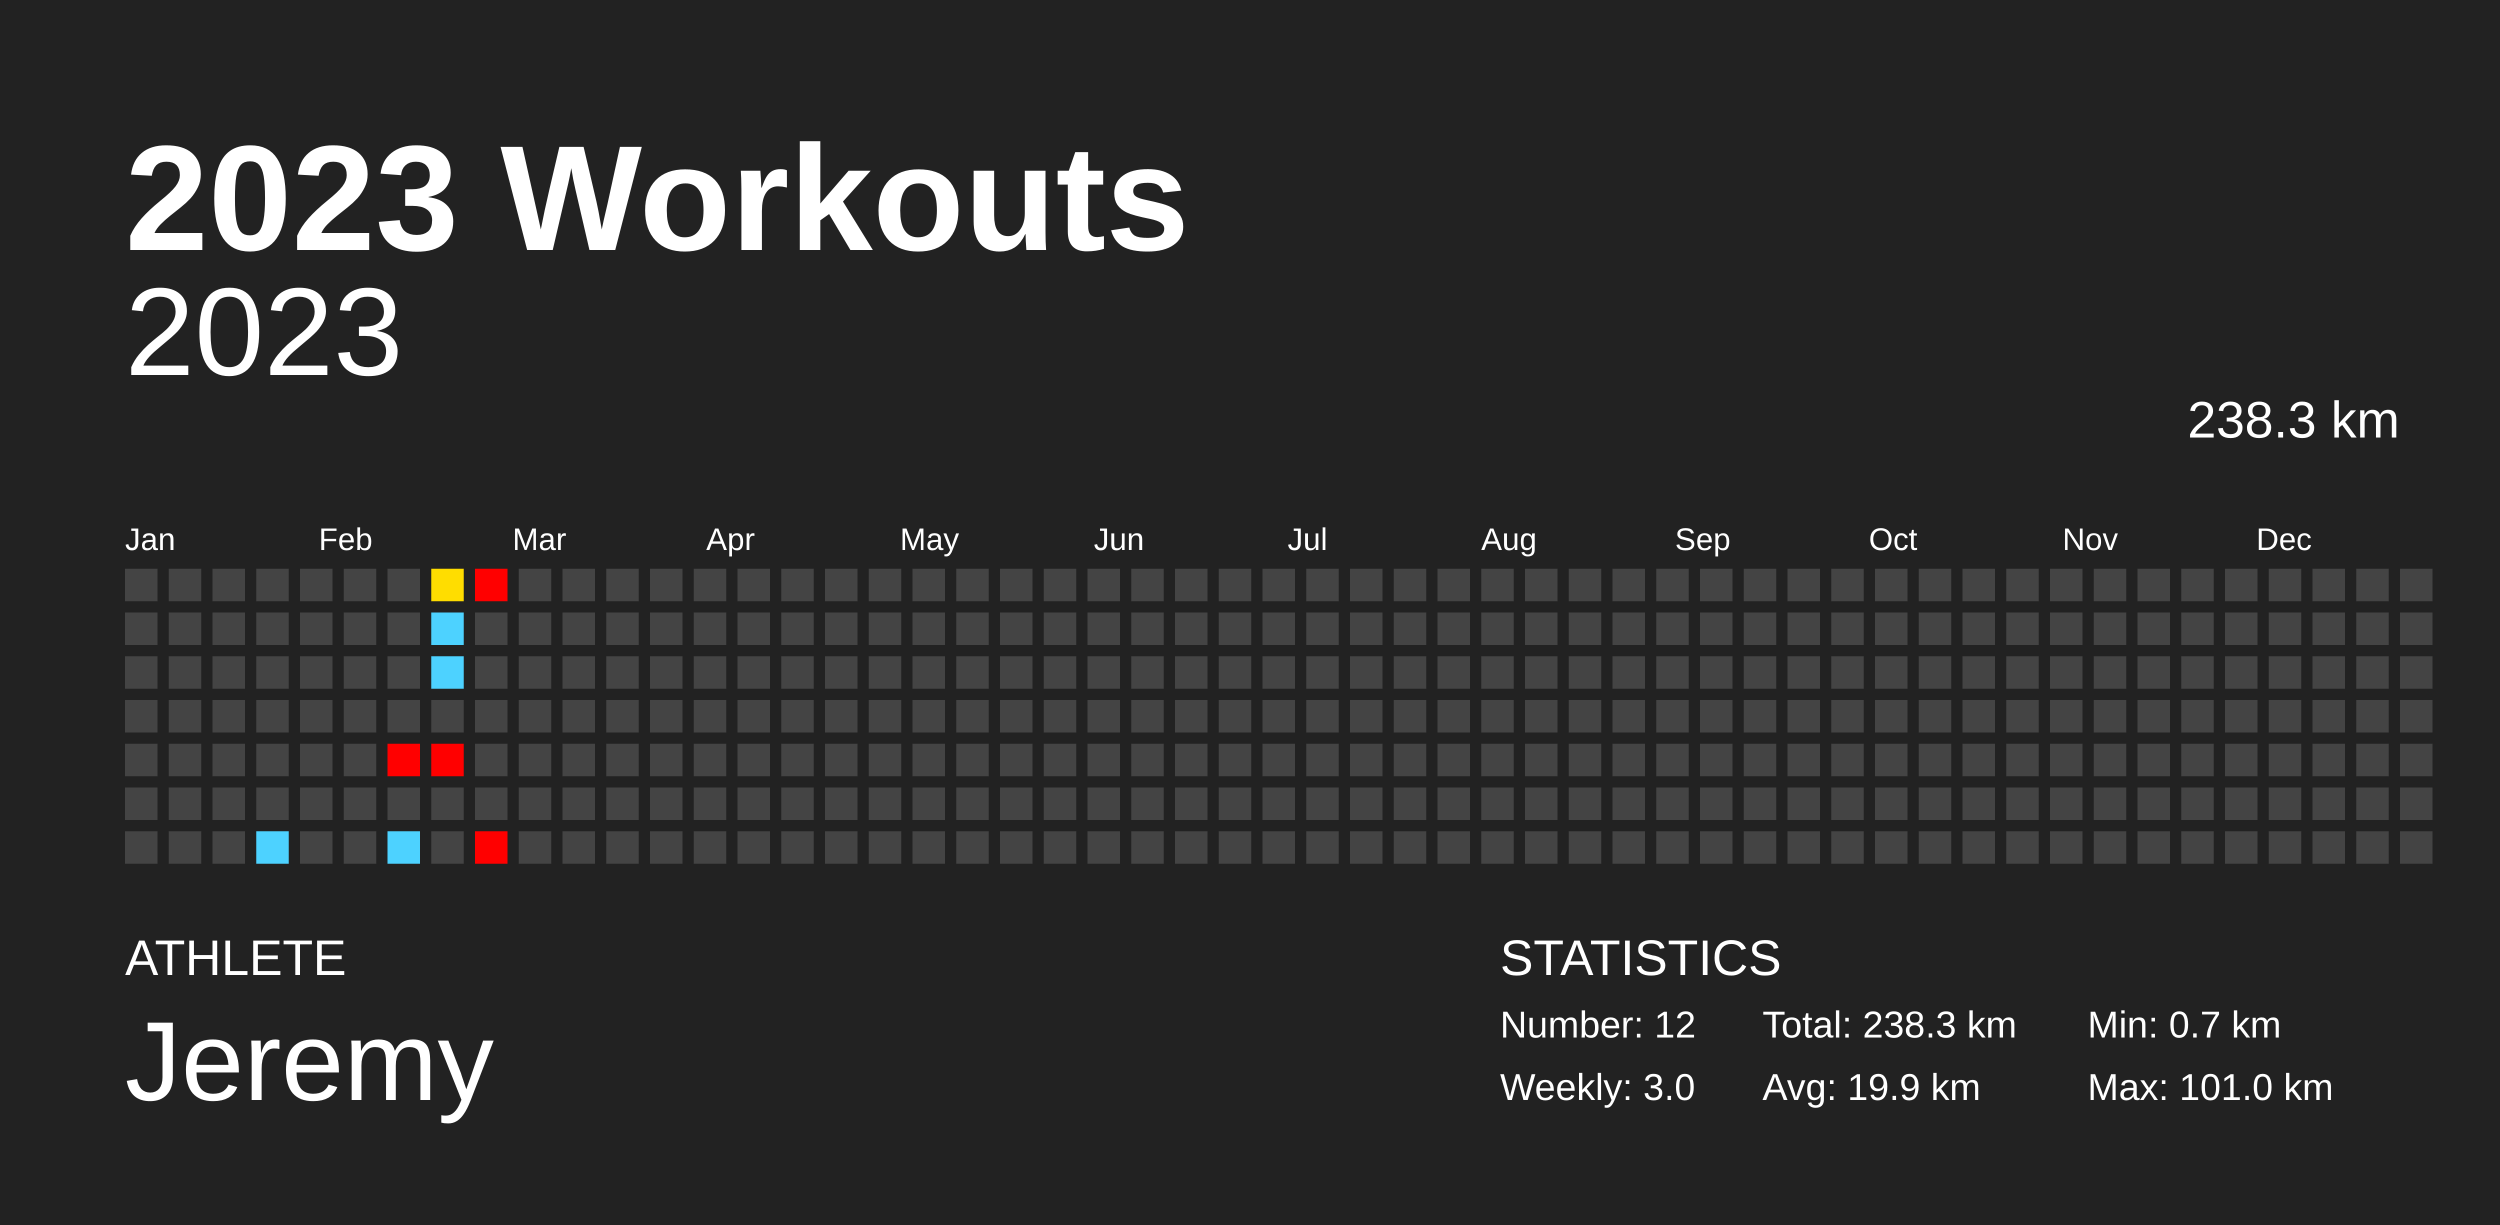
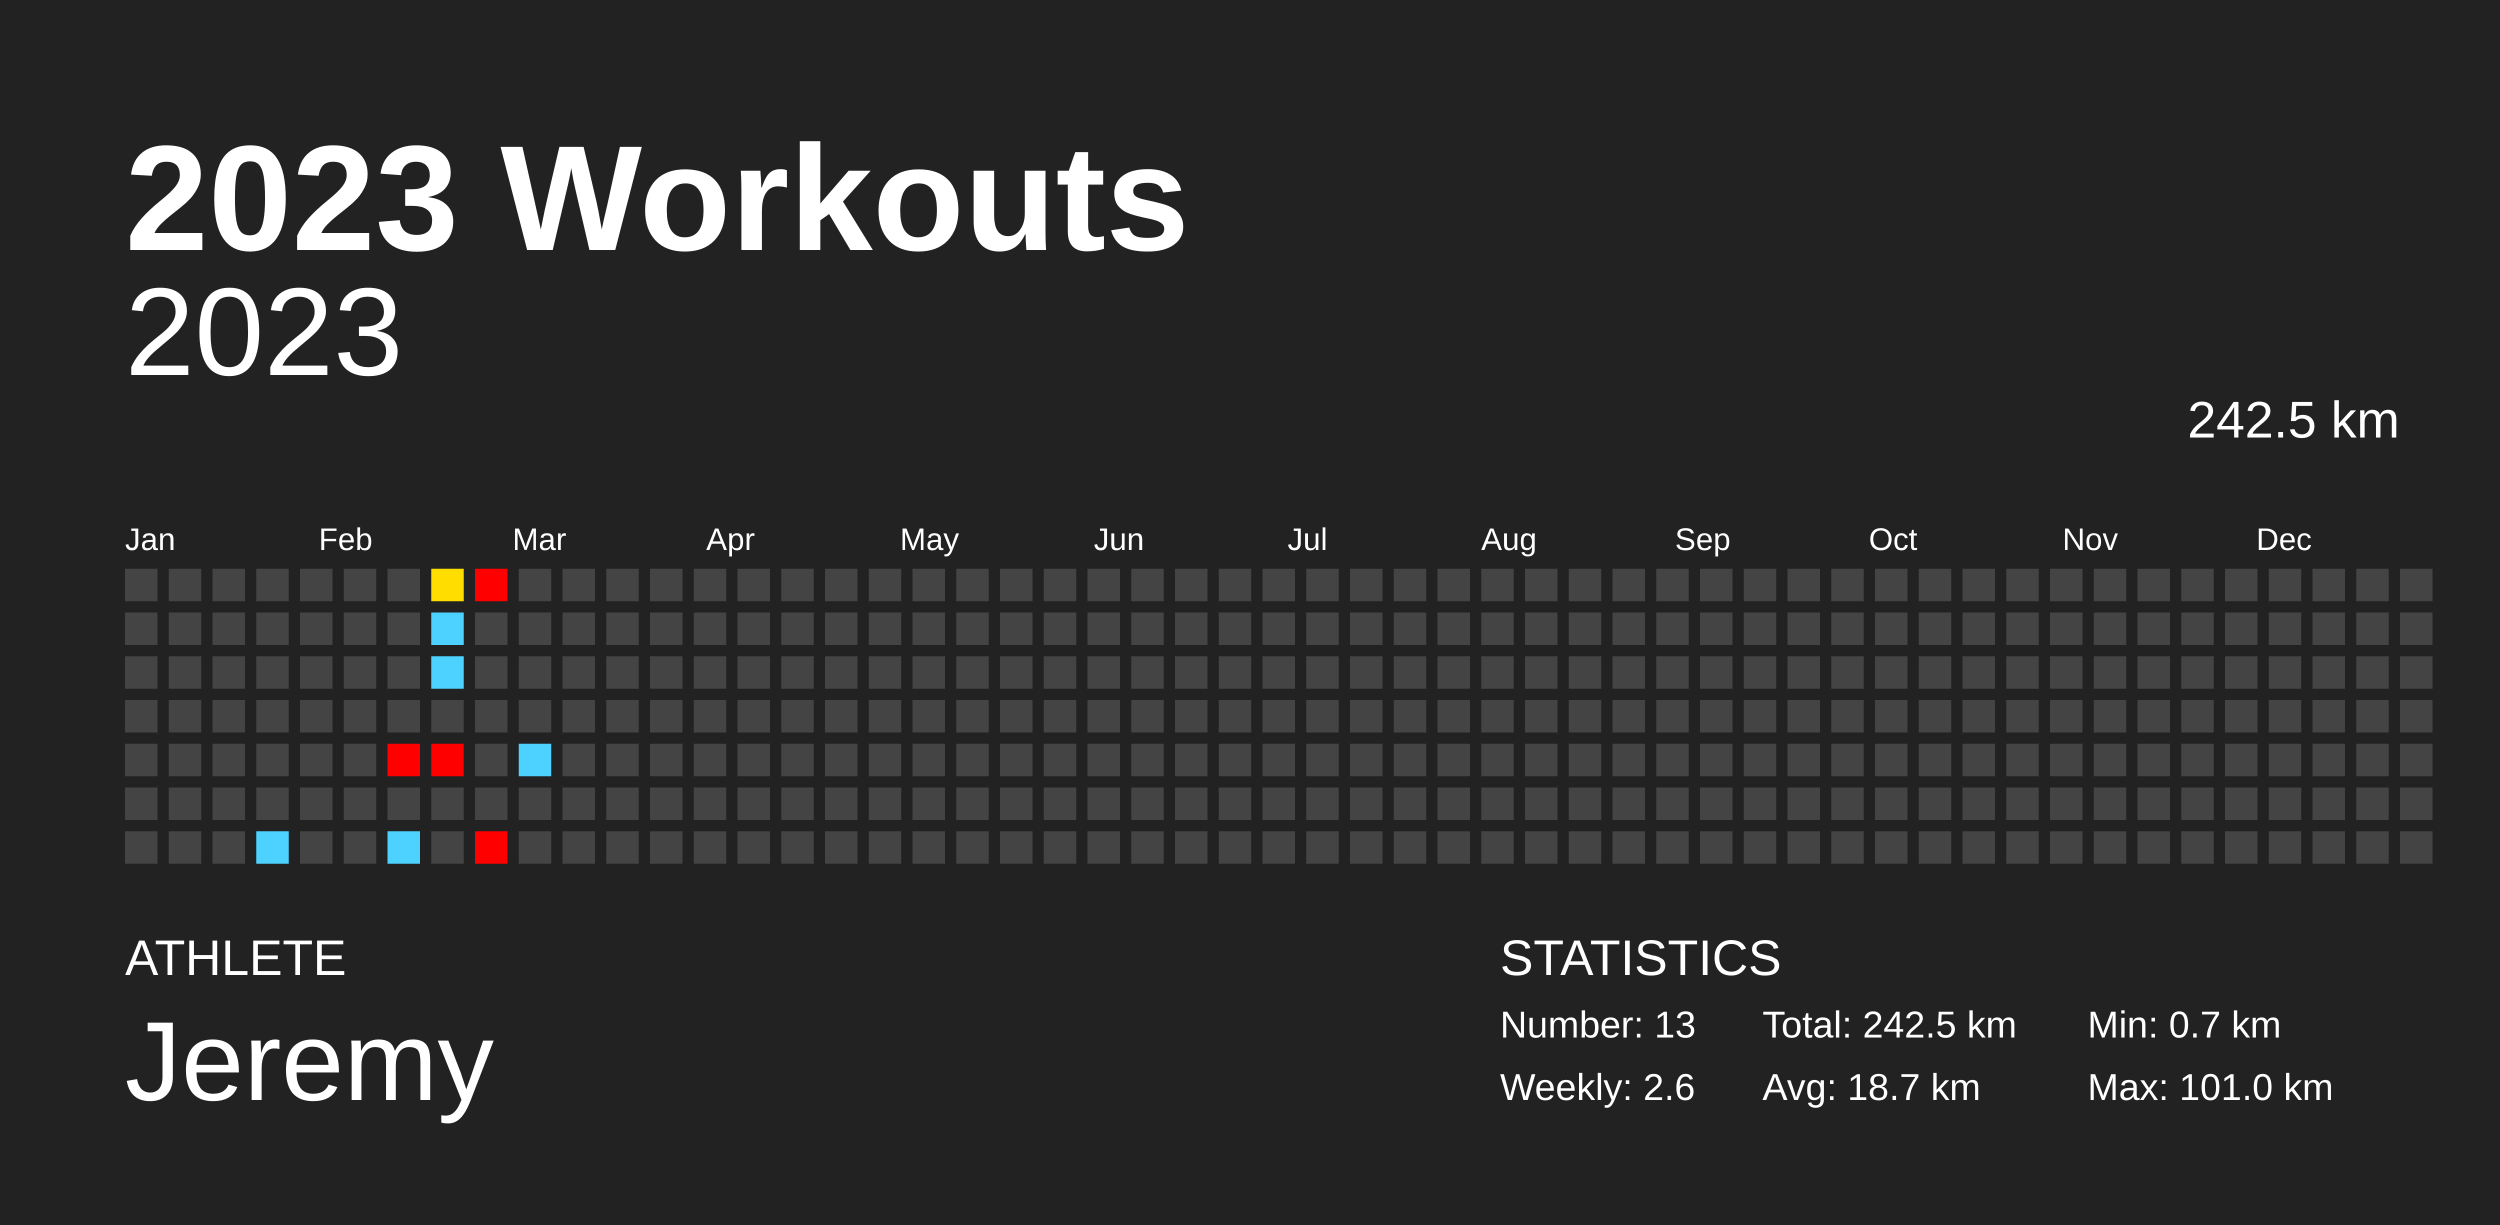
<svg xmlns="http://www.w3.org/2000/svg" baseProfile="full" height="98mm" version="1.1" viewBox="0,0,200,98" width="200mm">
  <defs />
  <rect fill="#222222" height="98" width="200" x="0" y="0" />
  <text fill="#FFFFFF" style="font-size:12px; font-family:Arial; font-weight:bold;" x="10" y="20">2023 Workouts</text>
  <text fill="#FFFFFF" style="font-size:4px; font-family:Arial" x="10" y="78">ATHLETE</text>
  <text fill="#FFFFFF" style="font-size:9px; font-family:Arial" x="10" y="88">Jeremy</text>
  <text fill="#FFFFFF" style="font-size:4px; font-family:Arial" x="120" y="78">STATISTICS</text>
-   <text fill="#FFFFFF" style="font-size:3px; font-family:Arial" x="120" y="83">Number: 12</text>
-   <text fill="#FFFFFF" style="font-size:3px; font-family:Arial" x="120" y="88">Weekly: 3.0</text>
-   <text fill="#FFFFFF" style="font-size:3px; font-family:Arial" x="141" y="83">Total: 238.3 km</text>
-   <text fill="#FFFFFF" style="font-size:3px; font-family:Arial" x="141" y="88">Avg: 19.9 km</text>
+   <text fill="#FFFFFF" style="font-size:3px; font-family:Arial" x="120" y="83">Number: 13</text>
+   <text fill="#FFFFFF" style="font-size:3px; font-family:Arial" x="120" y="88">Weekly: 2.6</text>
+   <text fill="#FFFFFF" style="font-size:3px; font-family:Arial" x="141" y="83">Total: 242.5 km</text>
+   <text fill="#FFFFFF" style="font-size:3px; font-family:Arial" x="141" y="88">Avg: 18.7 km</text>
  <text fill="#FFFFFF" style="font-size:3px; font-family:Arial" x="167" y="83">Min: 0.7 km</text>
  <text fill="#FFFFFF" style="font-size:3px; font-family:Arial" x="167" y="88">Max: 101.0 km</text>
  <text alignment-baseline="hanging" fill="#FFFFFF" style="font-size:10.0px; font-family:Arial;" x="10" y="30">2023</text>
-   <text alignment-baseline="hanging" fill="#FFFFFF" style="font-size:4.125px; font-family:Arial;" x="175" y="35">238.3 km</text>
+   <text alignment-baseline="hanging" fill="#FFFFFF" style="font-size:4.125px; font-family:Arial;" x="175" y="35">242.5 km</text>
  <text fill="#FFFFFF" style="font-size:2.5px; font-family:Arial" x="10.0" y="44">Jan</text>
  <text fill="#FFFFFF" style="font-size:2.5px; font-family:Arial" x="25.5" y="44">Feb</text>
  <text fill="#FFFFFF" style="font-size:2.5px; font-family:Arial" x="41.0" y="44">Mar</text>
  <text fill="#FFFFFF" style="font-size:2.5px; font-family:Arial" x="56.5" y="44">Apr</text>
  <text fill="#FFFFFF" style="font-size:2.5px; font-family:Arial" x="72.0" y="44">May</text>
  <text fill="#FFFFFF" style="font-size:2.5px; font-family:Arial" x="87.5" y="44">Jun</text>
  <text fill="#FFFFFF" style="font-size:2.5px; font-family:Arial" x="103.0" y="44">Jul</text>
  <text fill="#FFFFFF" style="font-size:2.5px; font-family:Arial" x="118.5" y="44">Aug</text>
  <text fill="#FFFFFF" style="font-size:2.5px; font-family:Arial" x="134.0" y="44">Sep</text>
  <text fill="#FFFFFF" style="font-size:2.5px; font-family:Arial" x="149.5" y="44">Oct</text>
  <text fill="#FFFFFF" style="font-size:2.5px; font-family:Arial" x="165.0" y="44">Nov</text>
  <text fill="#FFFFFF" style="font-size:2.5px; font-family:Arial" x="180.5" y="44">Dec</text>
  <rect fill="#444444" height="2.6" width="2.6" x="10.0" y="45.5" />
  <rect fill="#444444" height="2.6" width="2.6" x="10.0" y="49.0" />
  <rect fill="#444444" height="2.6" width="2.6" x="10.0" y="52.5" />
  <rect fill="#444444" height="2.6" width="2.6" x="10.0" y="56.0" />
  <rect fill="#444444" height="2.6" width="2.6" x="10.0" y="59.5" />
  <rect fill="#444444" height="2.6" width="2.6" x="10.0" y="63.0" />
  <rect fill="#444444" height="2.6" width="2.6" x="10.0" y="66.5" />
  <rect fill="#444444" height="2.6" width="2.6" x="13.5" y="45.5" />
  <rect fill="#444444" height="2.6" width="2.6" x="13.5" y="49.0" />
  <rect fill="#444444" height="2.6" width="2.6" x="13.5" y="52.5" />
  <rect fill="#444444" height="2.6" width="2.6" x="13.5" y="56.0" />
  <rect fill="#444444" height="2.6" width="2.6" x="13.5" y="59.5" />
  <rect fill="#444444" height="2.6" width="2.6" x="13.5" y="63.0" />
  <rect fill="#444444" height="2.6" width="2.6" x="13.5" y="66.5" />
  <rect fill="#444444" height="2.6" width="2.6" x="17.0" y="45.5" />
  <rect fill="#444444" height="2.6" width="2.6" x="17.0" y="49.0" />
  <rect fill="#444444" height="2.6" width="2.6" x="17.0" y="52.5" />
  <rect fill="#444444" height="2.6" width="2.6" x="17.0" y="56.0" />
  <rect fill="#444444" height="2.6" width="2.6" x="17.0" y="59.5" />
  <rect fill="#444444" height="2.6" width="2.6" x="17.0" y="63.0" />
  <rect fill="#444444" height="2.6" width="2.6" x="17.0" y="66.5" />
  <rect fill="#444444" height="2.6" width="2.6" x="20.5" y="45.5" />
  <rect fill="#444444" height="2.6" width="2.6" x="20.5" y="49.0" />
  <rect fill="#444444" height="2.6" width="2.6" x="20.5" y="52.5" />
  <rect fill="#444444" height="2.6" width="2.6" x="20.5" y="56.0" />
  <rect fill="#444444" height="2.6" width="2.6" x="20.5" y="59.5" />
  <rect fill="#444444" height="2.6" width="2.6" x="20.5" y="63.0" />
  <rect fill="#4dd2ff" height="2.6" width="2.6" x="20.5" y="66.5" />
  <rect fill="#444444" height="2.6" width="2.6" x="24.0" y="45.5" />
  <rect fill="#444444" height="2.6" width="2.6" x="24.0" y="49.0" />
  <rect fill="#444444" height="2.6" width="2.6" x="24.0" y="52.5" />
  <rect fill="#444444" height="2.6" width="2.6" x="24.0" y="56.0" />
  <rect fill="#444444" height="2.6" width="2.6" x="24.0" y="59.5" />
  <rect fill="#444444" height="2.6" width="2.6" x="24.0" y="63.0" />
  <rect fill="#444444" height="2.6" width="2.6" x="24.0" y="66.5" />
  <rect fill="#444444" height="2.6" width="2.6" x="27.5" y="45.5" />
  <rect fill="#444444" height="2.6" width="2.6" x="27.5" y="49.0" />
  <rect fill="#444444" height="2.6" width="2.6" x="27.5" y="52.5" />
  <rect fill="#444444" height="2.6" width="2.6" x="27.5" y="56.0" />
  <rect fill="#444444" height="2.6" width="2.6" x="27.5" y="59.5" />
  <rect fill="#444444" height="2.6" width="2.6" x="27.5" y="63.0" />
  <rect fill="#444444" height="2.6" width="2.6" x="27.5" y="66.5" />
  <rect fill="#444444" height="2.6" width="2.6" x="31.0" y="45.5" />
  <rect fill="#444444" height="2.6" width="2.6" x="31.0" y="49.0" />
  <rect fill="#444444" height="2.6" width="2.6" x="31.0" y="52.5" />
  <rect fill="#444444" height="2.6" width="2.6" x="31.0" y="56.0" />
  <rect fill="red" height="2.6" width="2.6" x="31.0" y="59.5" />
  <rect fill="#444444" height="2.6" width="2.6" x="31.0" y="63.0" />
  <rect fill="#4dd2ff" height="2.6" width="2.6" x="31.0" y="66.5" />
  <rect fill="#ffdd00" height="2.6" width="2.6" x="34.5" y="45.5" />
  <rect fill="#4dd2ff" height="2.6" width="2.6" x="34.5" y="49.0" />
  <rect fill="#4dd2ff" height="2.6" width="2.6" x="34.5" y="52.5" />
  <rect fill="#444444" height="2.6" width="2.6" x="34.5" y="56.0" />
  <rect fill="red" height="2.6" width="2.6" x="34.5" y="59.5" />
  <rect fill="#444444" height="2.6" width="2.6" x="34.5" y="63.0" />
  <rect fill="#444444" height="2.6" width="2.6" x="34.5" y="66.5" />
  <rect fill="red" height="2.6" width="2.6" x="38.0" y="45.5" />
  <rect fill="#444444" height="2.6" width="2.6" x="38.0" y="49.0" />
  <rect fill="#444444" height="2.6" width="2.6" x="38.0" y="52.5" />
  <rect fill="#444444" height="2.6" width="2.6" x="38.0" y="56.0" />
  <rect fill="#444444" height="2.6" width="2.6" x="38.0" y="59.5" />
  <rect fill="#444444" height="2.6" width="2.6" x="38.0" y="63.0" />
  <rect fill="red" height="2.6" width="2.6" x="38.0" y="66.5" />
  <rect fill="#444444" height="2.6" width="2.6" x="41.5" y="45.5" />
  <rect fill="#444444" height="2.6" width="2.6" x="41.5" y="49.0" />
  <rect fill="#444444" height="2.6" width="2.6" x="41.5" y="52.5" />
  <rect fill="#444444" height="2.6" width="2.6" x="41.5" y="56.0" />
-   <rect fill="#444444" height="2.6" width="2.6" x="41.5" y="59.5" />
+   <rect fill="#4dd2ff" height="2.6" width="2.6" x="41.5" y="59.5" />
  <rect fill="#444444" height="2.6" width="2.6" x="41.5" y="63.0" />
  <rect fill="#444444" height="2.6" width="2.6" x="41.5" y="66.5" />
  <rect fill="#444444" height="2.6" width="2.6" x="45.0" y="45.5" />
  <rect fill="#444444" height="2.6" width="2.6" x="45.0" y="49.0" />
  <rect fill="#444444" height="2.6" width="2.6" x="45.0" y="52.5" />
  <rect fill="#444444" height="2.6" width="2.6" x="45.0" y="56.0" />
  <rect fill="#444444" height="2.6" width="2.6" x="45.0" y="59.5" />
  <rect fill="#444444" height="2.6" width="2.6" x="45.0" y="63.0" />
  <rect fill="#444444" height="2.6" width="2.6" x="45.0" y="66.5" />
  <rect fill="#444444" height="2.6" width="2.6" x="48.5" y="45.5" />
  <rect fill="#444444" height="2.6" width="2.6" x="48.5" y="49.0" />
  <rect fill="#444444" height="2.6" width="2.6" x="48.5" y="52.5" />
  <rect fill="#444444" height="2.6" width="2.6" x="48.5" y="56.0" />
  <rect fill="#444444" height="2.6" width="2.6" x="48.5" y="59.5" />
  <rect fill="#444444" height="2.6" width="2.6" x="48.5" y="63.0" />
  <rect fill="#444444" height="2.6" width="2.6" x="48.5" y="66.5" />
  <rect fill="#444444" height="2.6" width="2.6" x="52.0" y="45.5" />
  <rect fill="#444444" height="2.6" width="2.6" x="52.0" y="49.0" />
  <rect fill="#444444" height="2.6" width="2.6" x="52.0" y="52.5" />
  <rect fill="#444444" height="2.6" width="2.6" x="52.0" y="56.0" />
  <rect fill="#444444" height="2.6" width="2.6" x="52.0" y="59.5" />
  <rect fill="#444444" height="2.6" width="2.6" x="52.0" y="63.0" />
  <rect fill="#444444" height="2.6" width="2.6" x="52.0" y="66.5" />
  <rect fill="#444444" height="2.6" width="2.6" x="55.5" y="45.5" />
  <rect fill="#444444" height="2.6" width="2.6" x="55.5" y="49.0" />
  <rect fill="#444444" height="2.6" width="2.6" x="55.5" y="52.5" />
  <rect fill="#444444" height="2.6" width="2.6" x="55.5" y="56.0" />
  <rect fill="#444444" height="2.6" width="2.6" x="55.5" y="59.5" />
  <rect fill="#444444" height="2.6" width="2.6" x="55.5" y="63.0" />
  <rect fill="#444444" height="2.6" width="2.6" x="55.5" y="66.5" />
  <rect fill="#444444" height="2.6" width="2.6" x="59.0" y="45.5" />
  <rect fill="#444444" height="2.6" width="2.6" x="59.0" y="49.0" />
  <rect fill="#444444" height="2.6" width="2.6" x="59.0" y="52.5" />
  <rect fill="#444444" height="2.6" width="2.6" x="59.0" y="56.0" />
  <rect fill="#444444" height="2.6" width="2.6" x="59.0" y="59.5" />
  <rect fill="#444444" height="2.6" width="2.6" x="59.0" y="63.0" />
  <rect fill="#444444" height="2.6" width="2.6" x="59.0" y="66.5" />
  <rect fill="#444444" height="2.6" width="2.6" x="62.5" y="45.5" />
  <rect fill="#444444" height="2.6" width="2.6" x="62.5" y="49.0" />
  <rect fill="#444444" height="2.6" width="2.6" x="62.5" y="52.5" />
  <rect fill="#444444" height="2.6" width="2.6" x="62.5" y="56.0" />
  <rect fill="#444444" height="2.6" width="2.6" x="62.5" y="59.5" />
  <rect fill="#444444" height="2.6" width="2.6" x="62.5" y="63.0" />
  <rect fill="#444444" height="2.6" width="2.6" x="62.5" y="66.5" />
  <rect fill="#444444" height="2.6" width="2.6" x="66.0" y="45.5" />
  <rect fill="#444444" height="2.6" width="2.6" x="66.0" y="49.0" />
  <rect fill="#444444" height="2.6" width="2.6" x="66.0" y="52.5" />
  <rect fill="#444444" height="2.6" width="2.6" x="66.0" y="56.0" />
  <rect fill="#444444" height="2.6" width="2.6" x="66.0" y="59.5" />
  <rect fill="#444444" height="2.6" width="2.6" x="66.0" y="63.0" />
  <rect fill="#444444" height="2.6" width="2.6" x="66.0" y="66.5" />
  <rect fill="#444444" height="2.6" width="2.6" x="69.5" y="45.5" />
  <rect fill="#444444" height="2.6" width="2.6" x="69.5" y="49.0" />
  <rect fill="#444444" height="2.6" width="2.6" x="69.5" y="52.5" />
  <rect fill="#444444" height="2.6" width="2.6" x="69.5" y="56.0" />
  <rect fill="#444444" height="2.6" width="2.6" x="69.5" y="59.5" />
  <rect fill="#444444" height="2.6" width="2.6" x="69.5" y="63.0" />
  <rect fill="#444444" height="2.6" width="2.6" x="69.5" y="66.5" />
  <rect fill="#444444" height="2.6" width="2.6" x="73.0" y="45.5" />
  <rect fill="#444444" height="2.6" width="2.6" x="73.0" y="49.0" />
  <rect fill="#444444" height="2.6" width="2.6" x="73.0" y="52.5" />
  <rect fill="#444444" height="2.6" width="2.6" x="73.0" y="56.0" />
  <rect fill="#444444" height="2.6" width="2.6" x="73.0" y="59.5" />
  <rect fill="#444444" height="2.6" width="2.6" x="73.0" y="63.0" />
  <rect fill="#444444" height="2.6" width="2.6" x="73.0" y="66.5" />
  <rect fill="#444444" height="2.6" width="2.6" x="76.5" y="45.5" />
  <rect fill="#444444" height="2.6" width="2.6" x="76.5" y="49.0" />
  <rect fill="#444444" height="2.6" width="2.6" x="76.5" y="52.5" />
  <rect fill="#444444" height="2.6" width="2.6" x="76.5" y="56.0" />
  <rect fill="#444444" height="2.6" width="2.6" x="76.5" y="59.5" />
  <rect fill="#444444" height="2.6" width="2.6" x="76.5" y="63.0" />
  <rect fill="#444444" height="2.6" width="2.6" x="76.5" y="66.5" />
  <rect fill="#444444" height="2.6" width="2.6" x="80.0" y="45.5" />
  <rect fill="#444444" height="2.6" width="2.6" x="80.0" y="49.0" />
  <rect fill="#444444" height="2.6" width="2.6" x="80.0" y="52.5" />
  <rect fill="#444444" height="2.6" width="2.6" x="80.0" y="56.0" />
  <rect fill="#444444" height="2.6" width="2.6" x="80.0" y="59.5" />
  <rect fill="#444444" height="2.6" width="2.6" x="80.0" y="63.0" />
  <rect fill="#444444" height="2.6" width="2.6" x="80.0" y="66.5" />
  <rect fill="#444444" height="2.6" width="2.6" x="83.5" y="45.5" />
  <rect fill="#444444" height="2.6" width="2.6" x="83.5" y="49.0" />
  <rect fill="#444444" height="2.6" width="2.6" x="83.5" y="52.5" />
  <rect fill="#444444" height="2.6" width="2.6" x="83.5" y="56.0" />
  <rect fill="#444444" height="2.6" width="2.6" x="83.5" y="59.5" />
  <rect fill="#444444" height="2.6" width="2.6" x="83.5" y="63.0" />
  <rect fill="#444444" height="2.6" width="2.6" x="83.5" y="66.5" />
  <rect fill="#444444" height="2.6" width="2.6" x="87.0" y="45.5" />
  <rect fill="#444444" height="2.6" width="2.6" x="87.0" y="49.0" />
  <rect fill="#444444" height="2.6" width="2.6" x="87.0" y="52.5" />
  <rect fill="#444444" height="2.6" width="2.6" x="87.0" y="56.0" />
  <rect fill="#444444" height="2.6" width="2.6" x="87.0" y="59.5" />
  <rect fill="#444444" height="2.6" width="2.6" x="87.0" y="63.0" />
  <rect fill="#444444" height="2.6" width="2.6" x="87.0" y="66.5" />
  <rect fill="#444444" height="2.6" width="2.6" x="90.5" y="45.5" />
  <rect fill="#444444" height="2.6" width="2.6" x="90.5" y="49.0" />
  <rect fill="#444444" height="2.6" width="2.6" x="90.5" y="52.5" />
  <rect fill="#444444" height="2.6" width="2.6" x="90.5" y="56.0" />
  <rect fill="#444444" height="2.6" width="2.6" x="90.5" y="59.5" />
  <rect fill="#444444" height="2.6" width="2.6" x="90.5" y="63.0" />
  <rect fill="#444444" height="2.6" width="2.6" x="90.5" y="66.5" />
  <rect fill="#444444" height="2.6" width="2.6" x="94.0" y="45.5" />
  <rect fill="#444444" height="2.6" width="2.6" x="94.0" y="49.0" />
  <rect fill="#444444" height="2.6" width="2.6" x="94.0" y="52.5" />
  <rect fill="#444444" height="2.6" width="2.6" x="94.0" y="56.0" />
  <rect fill="#444444" height="2.6" width="2.6" x="94.0" y="59.5" />
  <rect fill="#444444" height="2.6" width="2.6" x="94.0" y="63.0" />
  <rect fill="#444444" height="2.6" width="2.6" x="94.0" y="66.5" />
  <rect fill="#444444" height="2.6" width="2.6" x="97.5" y="45.5" />
  <rect fill="#444444" height="2.6" width="2.6" x="97.5" y="49.0" />
  <rect fill="#444444" height="2.6" width="2.6" x="97.5" y="52.5" />
  <rect fill="#444444" height="2.6" width="2.6" x="97.5" y="56.0" />
  <rect fill="#444444" height="2.6" width="2.6" x="97.5" y="59.5" />
  <rect fill="#444444" height="2.6" width="2.6" x="97.5" y="63.0" />
  <rect fill="#444444" height="2.6" width="2.6" x="97.5" y="66.5" />
  <rect fill="#444444" height="2.6" width="2.6" x="101.0" y="45.5" />
  <rect fill="#444444" height="2.6" width="2.6" x="101.0" y="49.0" />
  <rect fill="#444444" height="2.6" width="2.6" x="101.0" y="52.5" />
  <rect fill="#444444" height="2.6" width="2.6" x="101.0" y="56.0" />
  <rect fill="#444444" height="2.6" width="2.6" x="101.0" y="59.5" />
  <rect fill="#444444" height="2.6" width="2.6" x="101.0" y="63.0" />
  <rect fill="#444444" height="2.6" width="2.6" x="101.0" y="66.5" />
  <rect fill="#444444" height="2.6" width="2.6" x="104.5" y="45.5" />
  <rect fill="#444444" height="2.6" width="2.6" x="104.5" y="49.0" />
  <rect fill="#444444" height="2.6" width="2.6" x="104.5" y="52.5" />
  <rect fill="#444444" height="2.6" width="2.6" x="104.5" y="56.0" />
  <rect fill="#444444" height="2.6" width="2.6" x="104.5" y="59.5" />
  <rect fill="#444444" height="2.6" width="2.6" x="104.5" y="63.0" />
  <rect fill="#444444" height="2.6" width="2.6" x="104.5" y="66.5" />
  <rect fill="#444444" height="2.6" width="2.6" x="108.0" y="45.5" />
  <rect fill="#444444" height="2.6" width="2.6" x="108.0" y="49.0" />
  <rect fill="#444444" height="2.6" width="2.6" x="108.0" y="52.5" />
  <rect fill="#444444" height="2.6" width="2.6" x="108.0" y="56.0" />
  <rect fill="#444444" height="2.6" width="2.6" x="108.0" y="59.5" />
  <rect fill="#444444" height="2.6" width="2.6" x="108.0" y="63.0" />
  <rect fill="#444444" height="2.6" width="2.6" x="108.0" y="66.5" />
  <rect fill="#444444" height="2.6" width="2.6" x="111.5" y="45.5" />
  <rect fill="#444444" height="2.6" width="2.6" x="111.5" y="49.0" />
  <rect fill="#444444" height="2.6" width="2.6" x="111.5" y="52.5" />
  <rect fill="#444444" height="2.6" width="2.6" x="111.5" y="56.0" />
  <rect fill="#444444" height="2.6" width="2.6" x="111.5" y="59.5" />
  <rect fill="#444444" height="2.6" width="2.6" x="111.5" y="63.0" />
  <rect fill="#444444" height="2.6" width="2.6" x="111.5" y="66.5" />
  <rect fill="#444444" height="2.6" width="2.6" x="115.0" y="45.5" />
  <rect fill="#444444" height="2.6" width="2.6" x="115.0" y="49.0" />
  <rect fill="#444444" height="2.6" width="2.6" x="115.0" y="52.5" />
  <rect fill="#444444" height="2.6" width="2.6" x="115.0" y="56.0" />
  <rect fill="#444444" height="2.6" width="2.6" x="115.0" y="59.5" />
  <rect fill="#444444" height="2.6" width="2.6" x="115.0" y="63.0" />
  <rect fill="#444444" height="2.6" width="2.6" x="115.0" y="66.5" />
  <rect fill="#444444" height="2.6" width="2.6" x="118.5" y="45.5" />
  <rect fill="#444444" height="2.6" width="2.6" x="118.5" y="49.0" />
  <rect fill="#444444" height="2.6" width="2.6" x="118.5" y="52.5" />
  <rect fill="#444444" height="2.6" width="2.6" x="118.5" y="56.0" />
  <rect fill="#444444" height="2.6" width="2.6" x="118.5" y="59.5" />
  <rect fill="#444444" height="2.6" width="2.6" x="118.5" y="63.0" />
  <rect fill="#444444" height="2.6" width="2.6" x="118.5" y="66.5" />
  <rect fill="#444444" height="2.6" width="2.6" x="122.0" y="45.5" />
  <rect fill="#444444" height="2.6" width="2.6" x="122.0" y="49.0" />
  <rect fill="#444444" height="2.6" width="2.6" x="122.0" y="52.5" />
  <rect fill="#444444" height="2.6" width="2.6" x="122.0" y="56.0" />
  <rect fill="#444444" height="2.6" width="2.6" x="122.0" y="59.5" />
  <rect fill="#444444" height="2.6" width="2.6" x="122.0" y="63.0" />
  <rect fill="#444444" height="2.6" width="2.6" x="122.0" y="66.5" />
  <rect fill="#444444" height="2.6" width="2.6" x="125.5" y="45.5" />
  <rect fill="#444444" height="2.6" width="2.6" x="125.5" y="49.0" />
  <rect fill="#444444" height="2.6" width="2.6" x="125.5" y="52.5" />
  <rect fill="#444444" height="2.6" width="2.6" x="125.5" y="56.0" />
  <rect fill="#444444" height="2.6" width="2.6" x="125.5" y="59.5" />
  <rect fill="#444444" height="2.6" width="2.6" x="125.5" y="63.0" />
  <rect fill="#444444" height="2.6" width="2.6" x="125.5" y="66.5" />
  <rect fill="#444444" height="2.6" width="2.6" x="129.0" y="45.5" />
  <rect fill="#444444" height="2.6" width="2.6" x="129.0" y="49.0" />
  <rect fill="#444444" height="2.6" width="2.6" x="129.0" y="52.5" />
  <rect fill="#444444" height="2.6" width="2.6" x="129.0" y="56.0" />
  <rect fill="#444444" height="2.6" width="2.6" x="129.0" y="59.5" />
  <rect fill="#444444" height="2.6" width="2.6" x="129.0" y="63.0" />
  <rect fill="#444444" height="2.6" width="2.6" x="129.0" y="66.5" />
  <rect fill="#444444" height="2.6" width="2.6" x="132.5" y="45.5" />
  <rect fill="#444444" height="2.6" width="2.6" x="132.5" y="49.0" />
  <rect fill="#444444" height="2.6" width="2.6" x="132.5" y="52.5" />
  <rect fill="#444444" height="2.6" width="2.6" x="132.5" y="56.0" />
  <rect fill="#444444" height="2.6" width="2.6" x="132.5" y="59.5" />
  <rect fill="#444444" height="2.6" width="2.6" x="132.5" y="63.0" />
  <rect fill="#444444" height="2.6" width="2.6" x="132.5" y="66.5" />
  <rect fill="#444444" height="2.6" width="2.6" x="136.0" y="45.5" />
  <rect fill="#444444" height="2.6" width="2.6" x="136.0" y="49.0" />
  <rect fill="#444444" height="2.6" width="2.6" x="136.0" y="52.5" />
  <rect fill="#444444" height="2.6" width="2.6" x="136.0" y="56.0" />
  <rect fill="#444444" height="2.6" width="2.6" x="136.0" y="59.5" />
  <rect fill="#444444" height="2.6" width="2.6" x="136.0" y="63.0" />
  <rect fill="#444444" height="2.6" width="2.6" x="136.0" y="66.5" />
  <rect fill="#444444" height="2.6" width="2.6" x="139.5" y="45.5" />
  <rect fill="#444444" height="2.6" width="2.6" x="139.5" y="49.0" />
  <rect fill="#444444" height="2.6" width="2.6" x="139.5" y="52.5" />
  <rect fill="#444444" height="2.6" width="2.6" x="139.5" y="56.0" />
  <rect fill="#444444" height="2.6" width="2.6" x="139.5" y="59.5" />
  <rect fill="#444444" height="2.6" width="2.6" x="139.5" y="63.0" />
  <rect fill="#444444" height="2.6" width="2.6" x="139.5" y="66.5" />
  <rect fill="#444444" height="2.6" width="2.6" x="143.0" y="45.5" />
  <rect fill="#444444" height="2.6" width="2.6" x="143.0" y="49.0" />
  <rect fill="#444444" height="2.6" width="2.6" x="143.0" y="52.5" />
  <rect fill="#444444" height="2.6" width="2.6" x="143.0" y="56.0" />
  <rect fill="#444444" height="2.6" width="2.6" x="143.0" y="59.5" />
  <rect fill="#444444" height="2.6" width="2.6" x="143.0" y="63.0" />
  <rect fill="#444444" height="2.6" width="2.6" x="143.0" y="66.5" />
  <rect fill="#444444" height="2.6" width="2.6" x="146.5" y="45.5" />
  <rect fill="#444444" height="2.6" width="2.6" x="146.5" y="49.0" />
  <rect fill="#444444" height="2.6" width="2.6" x="146.5" y="52.5" />
  <rect fill="#444444" height="2.6" width="2.6" x="146.5" y="56.0" />
  <rect fill="#444444" height="2.6" width="2.6" x="146.5" y="59.5" />
  <rect fill="#444444" height="2.6" width="2.6" x="146.5" y="63.0" />
  <rect fill="#444444" height="2.6" width="2.6" x="146.5" y="66.5" />
  <rect fill="#444444" height="2.6" width="2.6" x="150.0" y="45.5" />
  <rect fill="#444444" height="2.6" width="2.6" x="150.0" y="49.0" />
  <rect fill="#444444" height="2.6" width="2.6" x="150.0" y="52.5" />
  <rect fill="#444444" height="2.6" width="2.6" x="150.0" y="56.0" />
  <rect fill="#444444" height="2.6" width="2.6" x="150.0" y="59.5" />
  <rect fill="#444444" height="2.6" width="2.6" x="150.0" y="63.0" />
  <rect fill="#444444" height="2.6" width="2.6" x="150.0" y="66.5" />
  <rect fill="#444444" height="2.6" width="2.6" x="153.5" y="45.5" />
  <rect fill="#444444" height="2.6" width="2.6" x="153.5" y="49.0" />
  <rect fill="#444444" height="2.6" width="2.6" x="153.5" y="52.5" />
  <rect fill="#444444" height="2.6" width="2.6" x="153.5" y="56.0" />
  <rect fill="#444444" height="2.6" width="2.6" x="153.5" y="59.5" />
  <rect fill="#444444" height="2.6" width="2.6" x="153.5" y="63.0" />
  <rect fill="#444444" height="2.6" width="2.6" x="153.5" y="66.5" />
  <rect fill="#444444" height="2.6" width="2.6" x="157.0" y="45.5" />
  <rect fill="#444444" height="2.6" width="2.6" x="157.0" y="49.0" />
  <rect fill="#444444" height="2.6" width="2.6" x="157.0" y="52.5" />
  <rect fill="#444444" height="2.6" width="2.6" x="157.0" y="56.0" />
  <rect fill="#444444" height="2.6" width="2.6" x="157.0" y="59.5" />
  <rect fill="#444444" height="2.6" width="2.6" x="157.0" y="63.0" />
  <rect fill="#444444" height="2.6" width="2.6" x="157.0" y="66.5" />
  <rect fill="#444444" height="2.6" width="2.6" x="160.5" y="45.5" />
  <rect fill="#444444" height="2.6" width="2.6" x="160.5" y="49.0" />
  <rect fill="#444444" height="2.6" width="2.6" x="160.5" y="52.5" />
  <rect fill="#444444" height="2.6" width="2.6" x="160.5" y="56.0" />
  <rect fill="#444444" height="2.6" width="2.6" x="160.5" y="59.5" />
  <rect fill="#444444" height="2.6" width="2.6" x="160.5" y="63.0" />
  <rect fill="#444444" height="2.6" width="2.6" x="160.5" y="66.5" />
  <rect fill="#444444" height="2.6" width="2.6" x="164.0" y="45.5" />
  <rect fill="#444444" height="2.6" width="2.6" x="164.0" y="49.0" />
  <rect fill="#444444" height="2.6" width="2.6" x="164.0" y="52.5" />
  <rect fill="#444444" height="2.6" width="2.6" x="164.0" y="56.0" />
  <rect fill="#444444" height="2.6" width="2.6" x="164.0" y="59.5" />
  <rect fill="#444444" height="2.6" width="2.6" x="164.0" y="63.0" />
  <rect fill="#444444" height="2.6" width="2.6" x="164.0" y="66.5" />
  <rect fill="#444444" height="2.6" width="2.6" x="167.5" y="45.5" />
  <rect fill="#444444" height="2.6" width="2.6" x="167.5" y="49.0" />
  <rect fill="#444444" height="2.6" width="2.6" x="167.5" y="52.5" />
  <rect fill="#444444" height="2.6" width="2.6" x="167.5" y="56.0" />
  <rect fill="#444444" height="2.6" width="2.6" x="167.5" y="59.5" />
  <rect fill="#444444" height="2.6" width="2.6" x="167.5" y="63.0" />
  <rect fill="#444444" height="2.6" width="2.6" x="167.5" y="66.5" />
  <rect fill="#444444" height="2.6" width="2.6" x="171.0" y="45.5" />
  <rect fill="#444444" height="2.6" width="2.6" x="171.0" y="49.0" />
  <rect fill="#444444" height="2.6" width="2.6" x="171.0" y="52.5" />
  <rect fill="#444444" height="2.6" width="2.6" x="171.0" y="56.0" />
  <rect fill="#444444" height="2.6" width="2.6" x="171.0" y="59.5" />
  <rect fill="#444444" height="2.6" width="2.6" x="171.0" y="63.0" />
  <rect fill="#444444" height="2.6" width="2.6" x="171.0" y="66.5" />
  <rect fill="#444444" height="2.6" width="2.6" x="174.5" y="45.5" />
  <rect fill="#444444" height="2.6" width="2.6" x="174.5" y="49.0" />
  <rect fill="#444444" height="2.6" width="2.6" x="174.5" y="52.5" />
  <rect fill="#444444" height="2.6" width="2.6" x="174.5" y="56.0" />
  <rect fill="#444444" height="2.6" width="2.6" x="174.5" y="59.5" />
  <rect fill="#444444" height="2.6" width="2.6" x="174.5" y="63.0" />
  <rect fill="#444444" height="2.6" width="2.6" x="174.5" y="66.5" />
  <rect fill="#444444" height="2.6" width="2.6" x="178.0" y="45.5" />
  <rect fill="#444444" height="2.6" width="2.6" x="178.0" y="49.0" />
  <rect fill="#444444" height="2.6" width="2.6" x="178.0" y="52.5" />
  <rect fill="#444444" height="2.6" width="2.6" x="178.0" y="56.0" />
  <rect fill="#444444" height="2.6" width="2.6" x="178.0" y="59.5" />
  <rect fill="#444444" height="2.6" width="2.6" x="178.0" y="63.0" />
  <rect fill="#444444" height="2.6" width="2.6" x="178.0" y="66.5" />
  <rect fill="#444444" height="2.6" width="2.6" x="181.5" y="45.5" />
  <rect fill="#444444" height="2.6" width="2.6" x="181.5" y="49.0" />
  <rect fill="#444444" height="2.6" width="2.6" x="181.5" y="52.5" />
  <rect fill="#444444" height="2.6" width="2.6" x="181.5" y="56.0" />
  <rect fill="#444444" height="2.6" width="2.6" x="181.5" y="59.5" />
  <rect fill="#444444" height="2.6" width="2.6" x="181.5" y="63.0" />
  <rect fill="#444444" height="2.6" width="2.6" x="181.5" y="66.5" />
  <rect fill="#444444" height="2.6" width="2.6" x="185.0" y="45.5" />
  <rect fill="#444444" height="2.6" width="2.6" x="185.0" y="49.0" />
  <rect fill="#444444" height="2.6" width="2.6" x="185.0" y="52.5" />
  <rect fill="#444444" height="2.6" width="2.6" x="185.0" y="56.0" />
  <rect fill="#444444" height="2.6" width="2.6" x="185.0" y="59.5" />
  <rect fill="#444444" height="2.6" width="2.6" x="185.0" y="63.0" />
  <rect fill="#444444" height="2.6" width="2.6" x="185.0" y="66.5" />
  <rect fill="#444444" height="2.6" width="2.6" x="188.5" y="45.5" />
  <rect fill="#444444" height="2.6" width="2.6" x="188.5" y="49.0" />
  <rect fill="#444444" height="2.6" width="2.6" x="188.5" y="52.5" />
  <rect fill="#444444" height="2.6" width="2.6" x="188.5" y="56.0" />
  <rect fill="#444444" height="2.6" width="2.6" x="188.5" y="59.5" />
  <rect fill="#444444" height="2.6" width="2.6" x="188.5" y="63.0" />
  <rect fill="#444444" height="2.6" width="2.6" x="188.5" y="66.5" />
  <rect fill="#444444" height="2.6" width="2.6" x="192.0" y="45.5" />
  <rect fill="#444444" height="2.6" width="2.6" x="192.0" y="49.0" />
  <rect fill="#444444" height="2.6" width="2.6" x="192.0" y="52.5" />
  <rect fill="#444444" height="2.6" width="2.6" x="192.0" y="56.0" />
  <rect fill="#444444" height="2.6" width="2.6" x="192.0" y="59.5" />
  <rect fill="#444444" height="2.6" width="2.6" x="192.0" y="63.0" />
  <rect fill="#444444" height="2.6" width="2.6" x="192.0" y="66.5" />
</svg>
